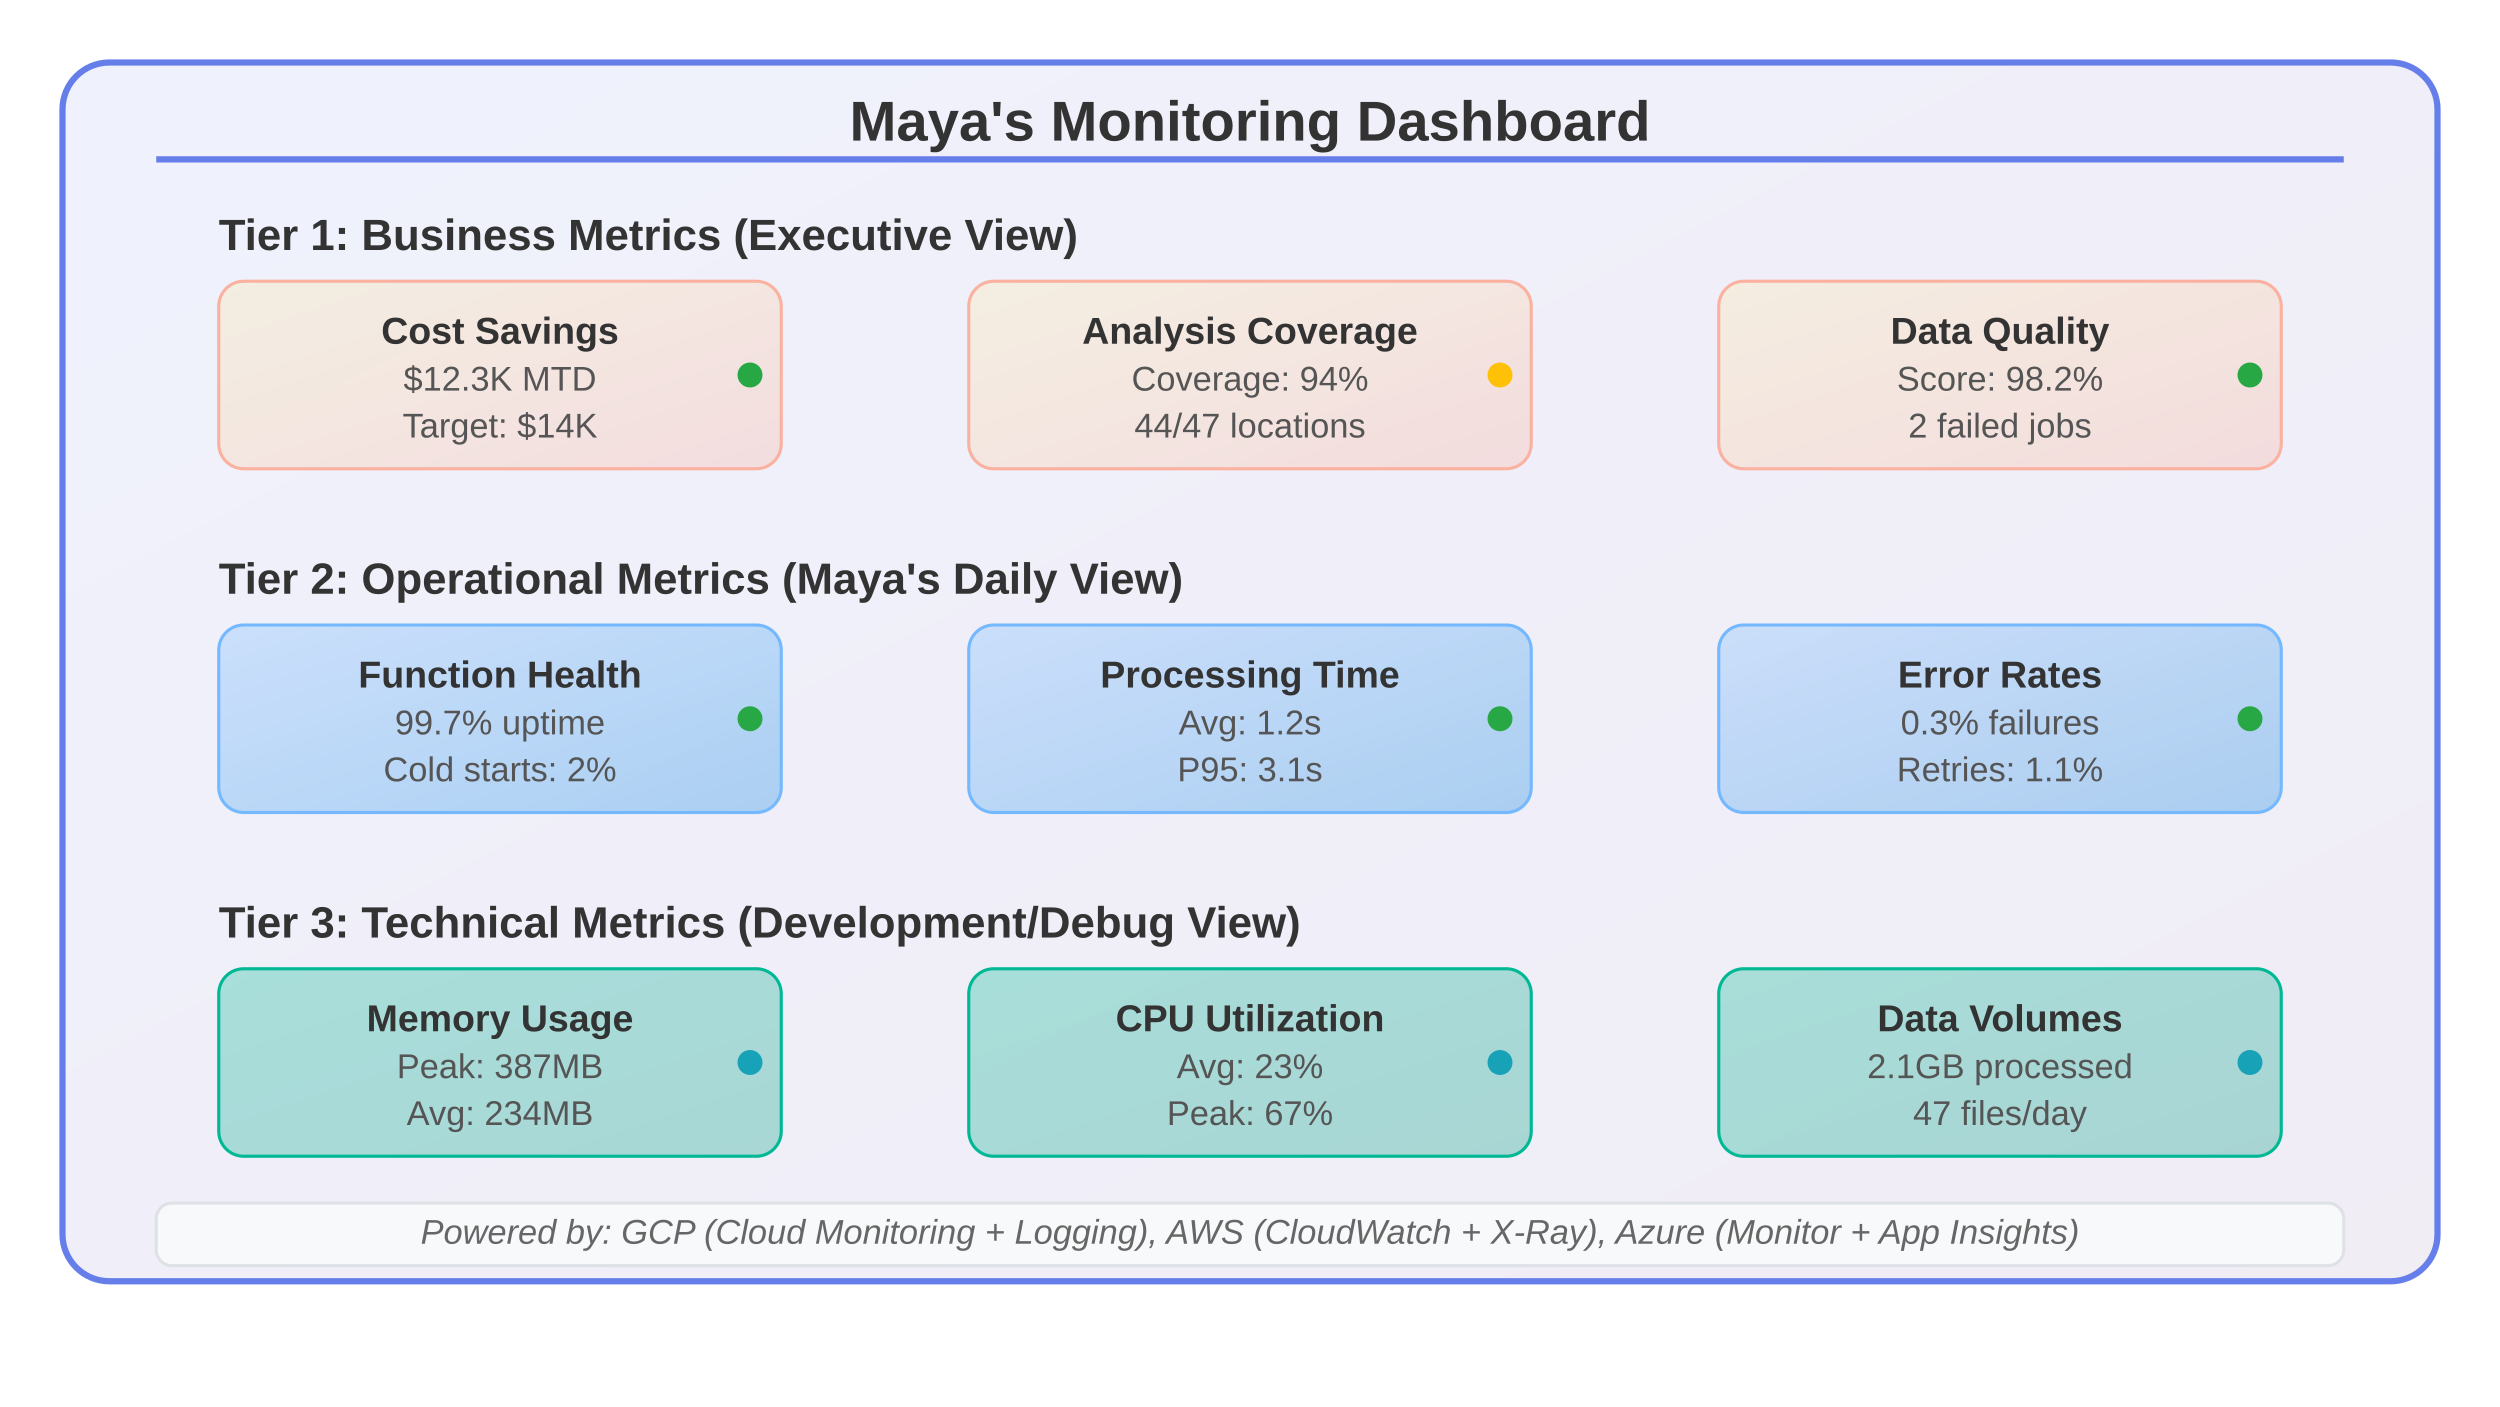
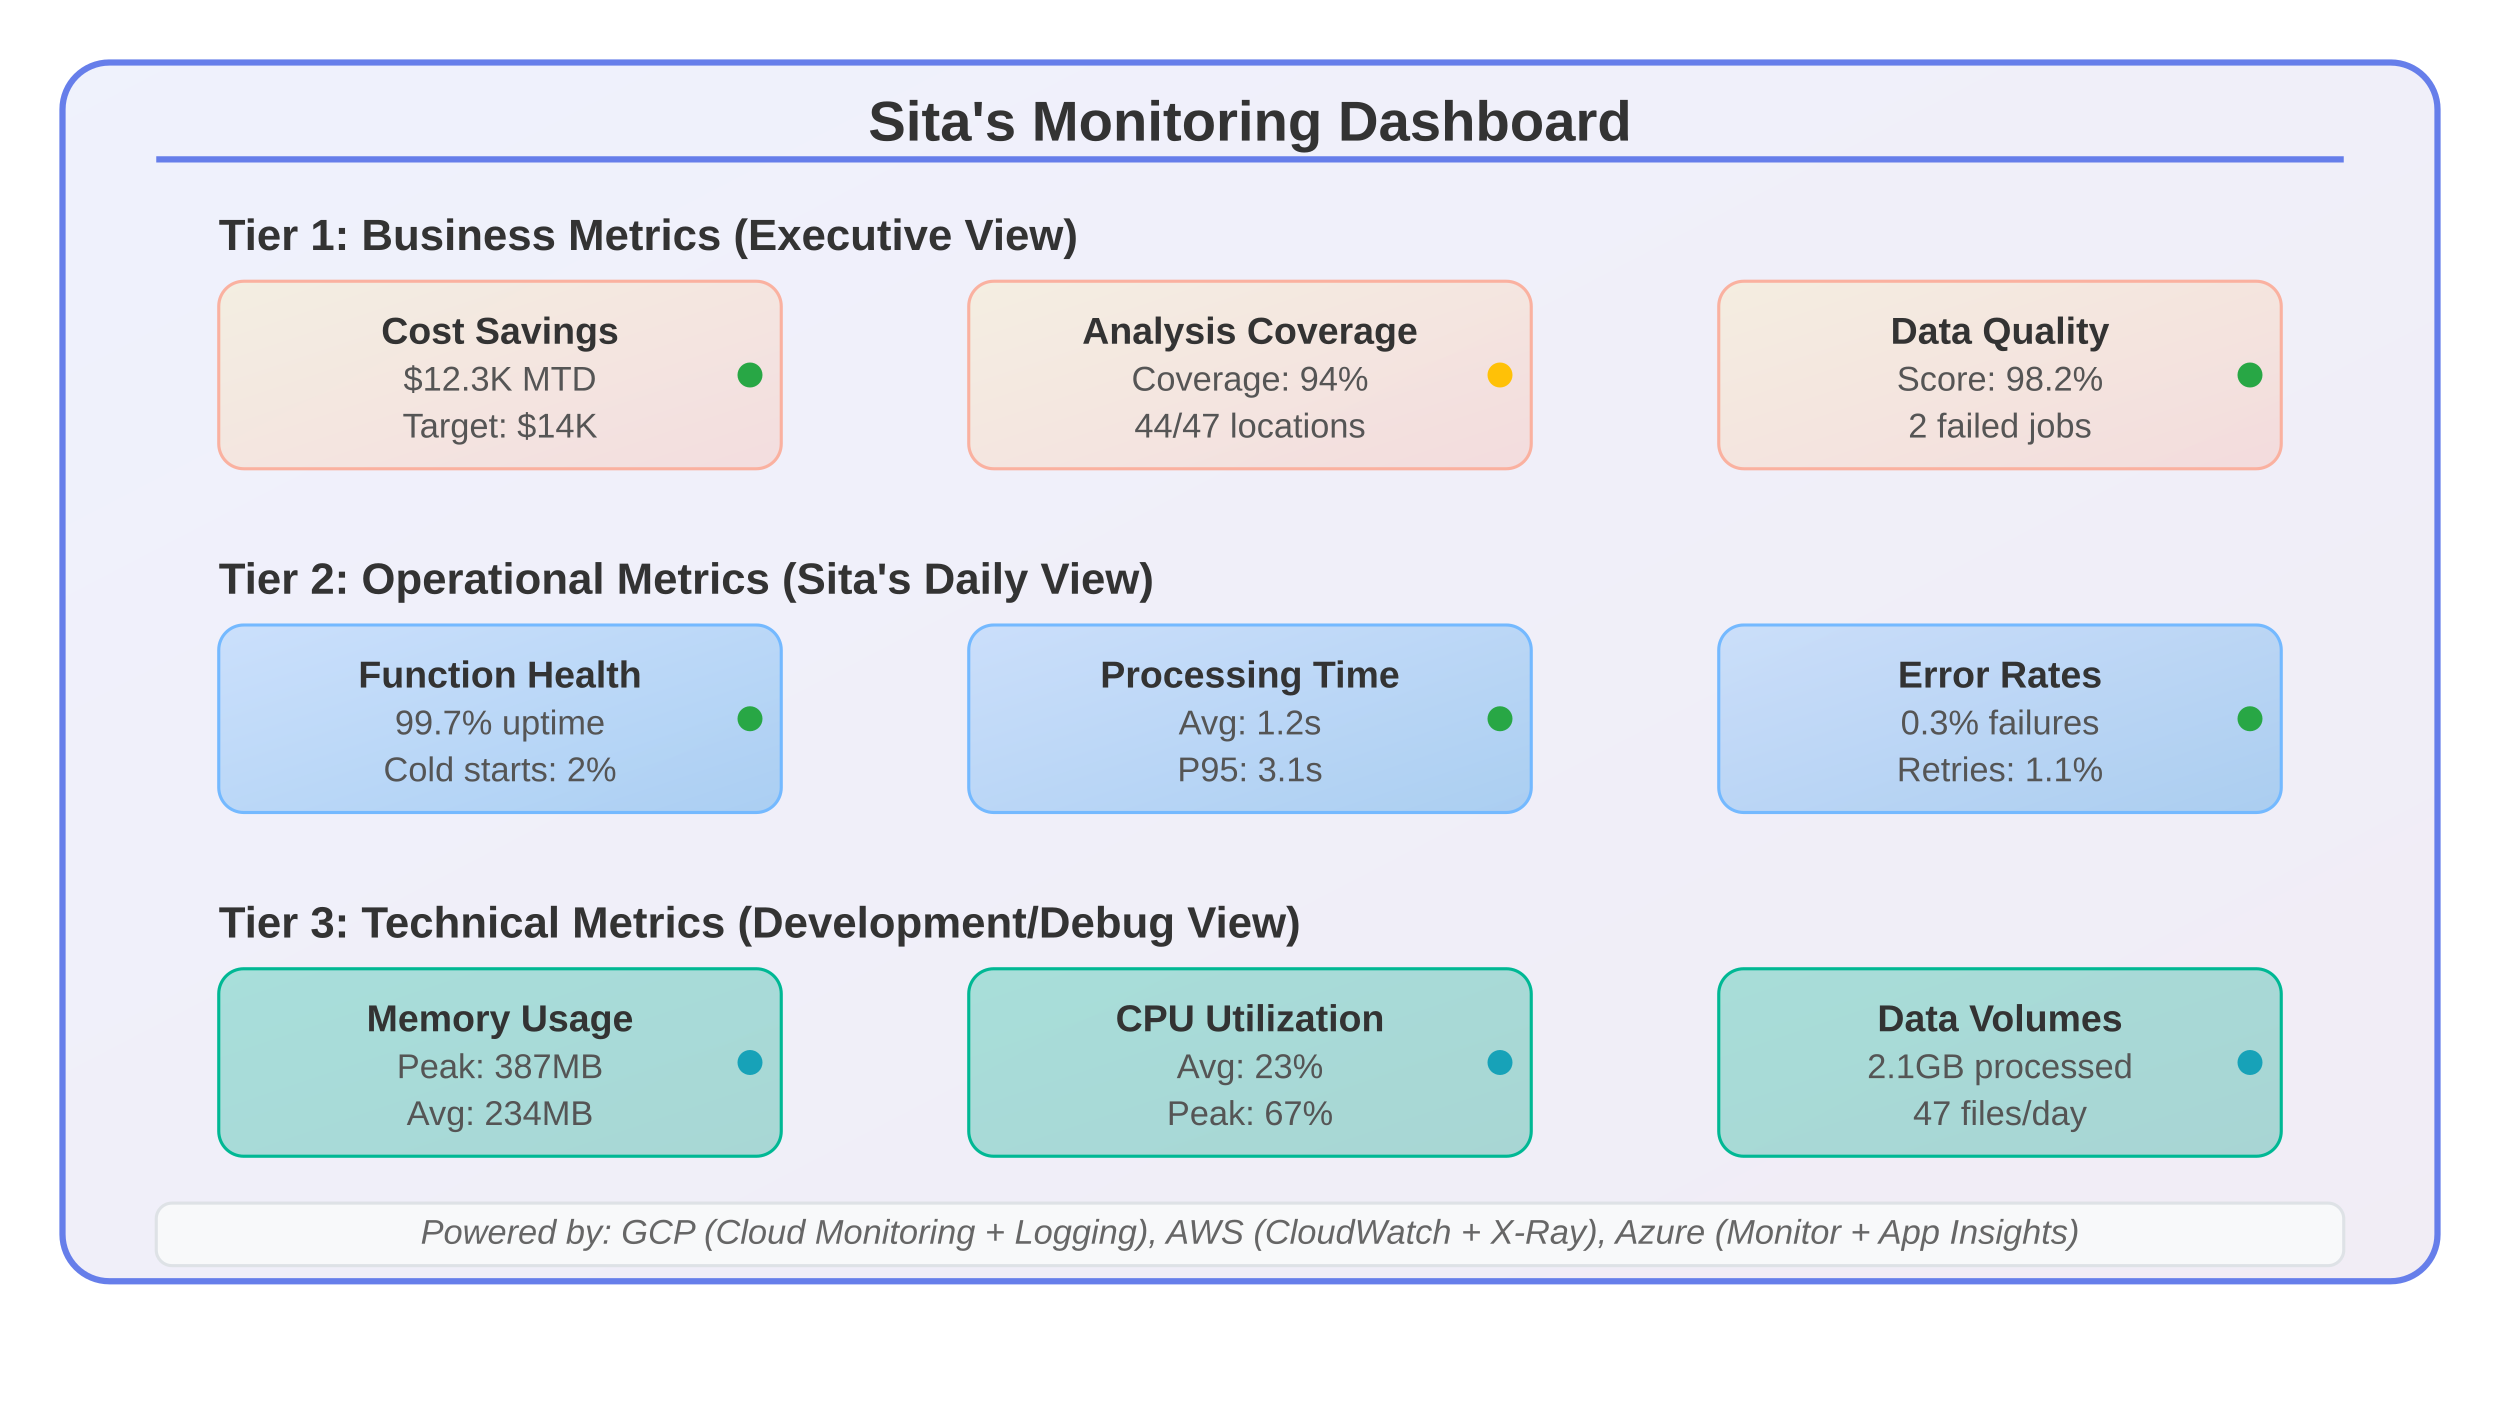
<svg xmlns="http://www.w3.org/2000/svg" width="800" height="450" viewBox="0 0 800 450">
  <defs>
    <linearGradient id="dashGrad" x1="0%" y1="0%" x2="100%" y2="100%">
      <stop offset="0%" style="stop-color:#667eea;stop-opacity:0.1" />
      <stop offset="100%" style="stop-color:#764ba2;stop-opacity:0.1" />
    </linearGradient>
    <linearGradient id="tier1Grad" x1="0%" y1="0%" x2="100%" y2="100%">
      <stop offset="0%" style="stop-color:#ffeaa7;stop-opacity:0.3" />
      <stop offset="100%" style="stop-color:#fab1a0;stop-opacity:0.3" />
    </linearGradient>
    <linearGradient id="tier2Grad" x1="0%" y1="0%" x2="100%" y2="100%">
      <stop offset="0%" style="stop-color:#74b9ff;stop-opacity:0.3" />
      <stop offset="100%" style="stop-color:#0984e3;stop-opacity:0.3" />
    </linearGradient>
    <linearGradient id="tier3Grad" x1="0%" y1="0%" x2="100%" y2="100%">
      <stop offset="0%" style="stop-color:#00b894;stop-opacity:0.3" />
      <stop offset="100%" style="stop-color:#00a085;stop-opacity:0.3" />
    </linearGradient>
  </defs>
  <rect x="20" y="20" width="760" height="390" fill="url(#dashGrad)" stroke="#667eea" stroke-width="2" rx="15" />
  <text x="400" y="45" text-anchor="middle" font-family="Arial, sans-serif" font-size="18" font-weight="bold" fill="#333">
-     Maya's Monitoring Dashboard
+     Sita's Monitoring Dashboard
  </text>
  <rect x="50" y="50" width="700" height="2" fill="#667eea" />
  <g>
    <text x="70" y="80" font-family="Arial, sans-serif" font-size="14" font-weight="bold" fill="#333">
      Tier 1: Business Metrics (Executive View)
    </text>
    <rect x="70" y="90" width="180" height="60" fill="url(#tier1Grad)" stroke="#fab1a0" stroke-width="1" rx="8" />
    <text x="160" y="110" text-anchor="middle" font-family="Arial, sans-serif" font-size="12" font-weight="bold" fill="#333">Cost Savings</text>
    <text x="160" y="125" text-anchor="middle" font-family="Arial, sans-serif" font-size="11" fill="#555">$12.3K MTD</text>
    <text x="160" y="140" text-anchor="middle" font-family="Arial, sans-serif" font-size="11" fill="#555">Target: $14K</text>
    <rect x="310" y="90" width="180" height="60" fill="url(#tier1Grad)" stroke="#fab1a0" stroke-width="1" rx="8" />
    <text x="400" y="110" text-anchor="middle" font-family="Arial, sans-serif" font-size="12" font-weight="bold" fill="#333">Analysis Coverage</text>
    <text x="400" y="125" text-anchor="middle" font-family="Arial, sans-serif" font-size="11" fill="#555">Coverage: 94%</text>
    <text x="400" y="140" text-anchor="middle" font-family="Arial, sans-serif" font-size="11" fill="#555">44/47 locations</text>
    <rect x="550" y="90" width="180" height="60" fill="url(#tier1Grad)" stroke="#fab1a0" stroke-width="1" rx="8" />
    <text x="640" y="110" text-anchor="middle" font-family="Arial, sans-serif" font-size="12" font-weight="bold" fill="#333">Data Quality</text>
    <text x="640" y="125" text-anchor="middle" font-family="Arial, sans-serif" font-size="11" fill="#555">Score: 98.2%</text>
    <text x="640" y="140" text-anchor="middle" font-family="Arial, sans-serif" font-size="11" fill="#555">2 failed jobs</text>
  </g>
  <g>
    <text x="70" y="190" font-family="Arial, sans-serif" font-size="14" font-weight="bold" fill="#333">
-       Tier 2: Operational Metrics (Maya's Daily View)
+       Tier 2: Operational Metrics (Sita's Daily View)
    </text>
    <rect x="70" y="200" width="180" height="60" fill="url(#tier2Grad)" stroke="#74b9ff" stroke-width="1" rx="8" />
    <text x="160" y="220" text-anchor="middle" font-family="Arial, sans-serif" font-size="12" font-weight="bold" fill="#333">Function Health</text>
    <text x="160" y="235" text-anchor="middle" font-family="Arial, sans-serif" font-size="11" fill="#555">99.7% uptime</text>
    <text x="160" y="250" text-anchor="middle" font-family="Arial, sans-serif" font-size="11" fill="#555">Cold starts: 2%</text>
    <rect x="310" y="200" width="180" height="60" fill="url(#tier2Grad)" stroke="#74b9ff" stroke-width="1" rx="8" />
    <text x="400" y="220" text-anchor="middle" font-family="Arial, sans-serif" font-size="12" font-weight="bold" fill="#333">Processing Time</text>
    <text x="400" y="235" text-anchor="middle" font-family="Arial, sans-serif" font-size="11" fill="#555">Avg: 1.2s</text>
    <text x="400" y="250" text-anchor="middle" font-family="Arial, sans-serif" font-size="11" fill="#555">P95: 3.1s</text>
    <rect x="550" y="200" width="180" height="60" fill="url(#tier2Grad)" stroke="#74b9ff" stroke-width="1" rx="8" />
    <text x="640" y="220" text-anchor="middle" font-family="Arial, sans-serif" font-size="12" font-weight="bold" fill="#333">Error Rates</text>
    <text x="640" y="235" text-anchor="middle" font-family="Arial, sans-serif" font-size="11" fill="#555">0.3% failures</text>
    <text x="640" y="250" text-anchor="middle" font-family="Arial, sans-serif" font-size="11" fill="#555">Retries: 1.1%</text>
  </g>
  <g>
    <text x="70" y="300" font-family="Arial, sans-serif" font-size="14" font-weight="bold" fill="#333">
      Tier 3: Technical Metrics (Development/Debug View)
    </text>
    <rect x="70" y="310" width="180" height="60" fill="url(#tier3Grad)" stroke="#00b894" stroke-width="1" rx="8" />
    <text x="160" y="330" text-anchor="middle" font-family="Arial, sans-serif" font-size="12" font-weight="bold" fill="#333">Memory Usage</text>
    <text x="160" y="345" text-anchor="middle" font-family="Arial, sans-serif" font-size="11" fill="#555">Peak: 387MB</text>
    <text x="160" y="360" text-anchor="middle" font-family="Arial, sans-serif" font-size="11" fill="#555">Avg: 234MB</text>
    <rect x="310" y="310" width="180" height="60" fill="url(#tier3Grad)" stroke="#00b894" stroke-width="1" rx="8" />
    <text x="400" y="330" text-anchor="middle" font-family="Arial, sans-serif" font-size="12" font-weight="bold" fill="#333">CPU Utilization</text>
    <text x="400" y="345" text-anchor="middle" font-family="Arial, sans-serif" font-size="11" fill="#555">Avg: 23%</text>
    <text x="400" y="360" text-anchor="middle" font-family="Arial, sans-serif" font-size="11" fill="#555">Peak: 67%</text>
    <rect x="550" y="310" width="180" height="60" fill="url(#tier3Grad)" stroke="#00b894" stroke-width="1" rx="8" />
    <text x="640" y="330" text-anchor="middle" font-family="Arial, sans-serif" font-size="12" font-weight="bold" fill="#333">Data Volumes</text>
    <text x="640" y="345" text-anchor="middle" font-family="Arial, sans-serif" font-size="11" fill="#555">2.1GB processed</text>
    <text x="640" y="360" text-anchor="middle" font-family="Arial, sans-serif" font-size="11" fill="#555">47 files/day</text>
  </g>
  <rect x="50" y="385" width="700" height="20" fill="#f8f9fa" stroke="#dee2e6" stroke-width="1" rx="5" />
  <text x="400" y="398" text-anchor="middle" font-family="Arial, sans-serif" font-size="11" font-style="italic" fill="#666">
    Powered by: GCP (Cloud Monitoring + Logging), AWS (CloudWatch + X-Ray), Azure (Monitor + App Insights)
  </text>
  <g>
    <circle cx="240" cy="120" r="4" fill="#28a745" />
    <circle cx="480" cy="120" r="4" fill="#ffc107" />
    <circle cx="720" cy="120" r="4" fill="#28a745" />
    <circle cx="240" cy="230" r="4" fill="#28a745" />
    <circle cx="480" cy="230" r="4" fill="#28a745" />
    <circle cx="720" cy="230" r="4" fill="#28a745" />
    <circle cx="240" cy="340" r="4" fill="#17a2b8" />
    <circle cx="480" cy="340" r="4" fill="#17a2b8" />
    <circle cx="720" cy="340" r="4" fill="#17a2b8" />
  </g>
</svg>
